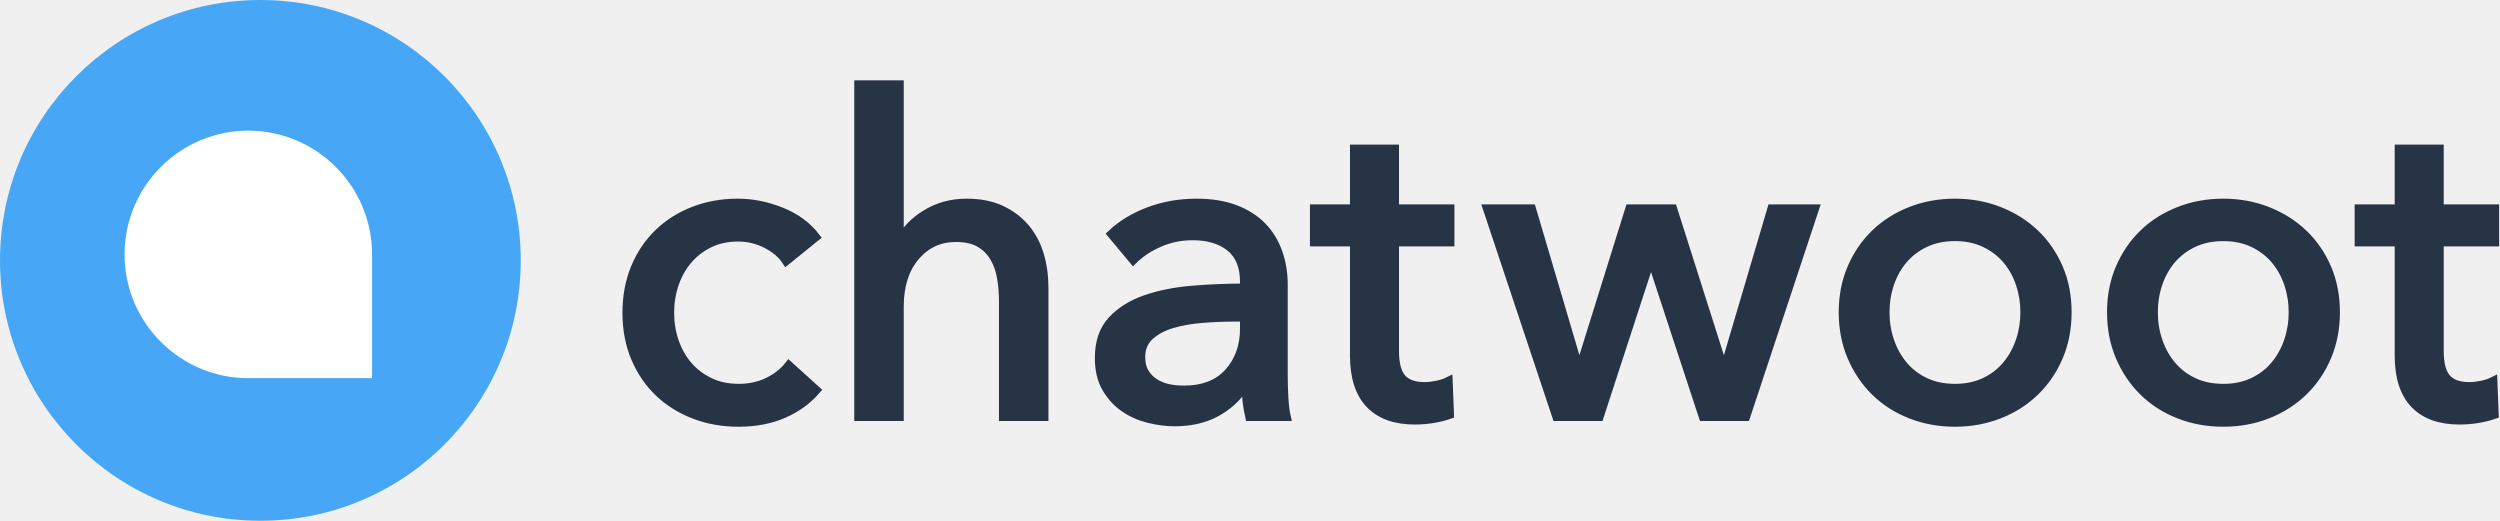
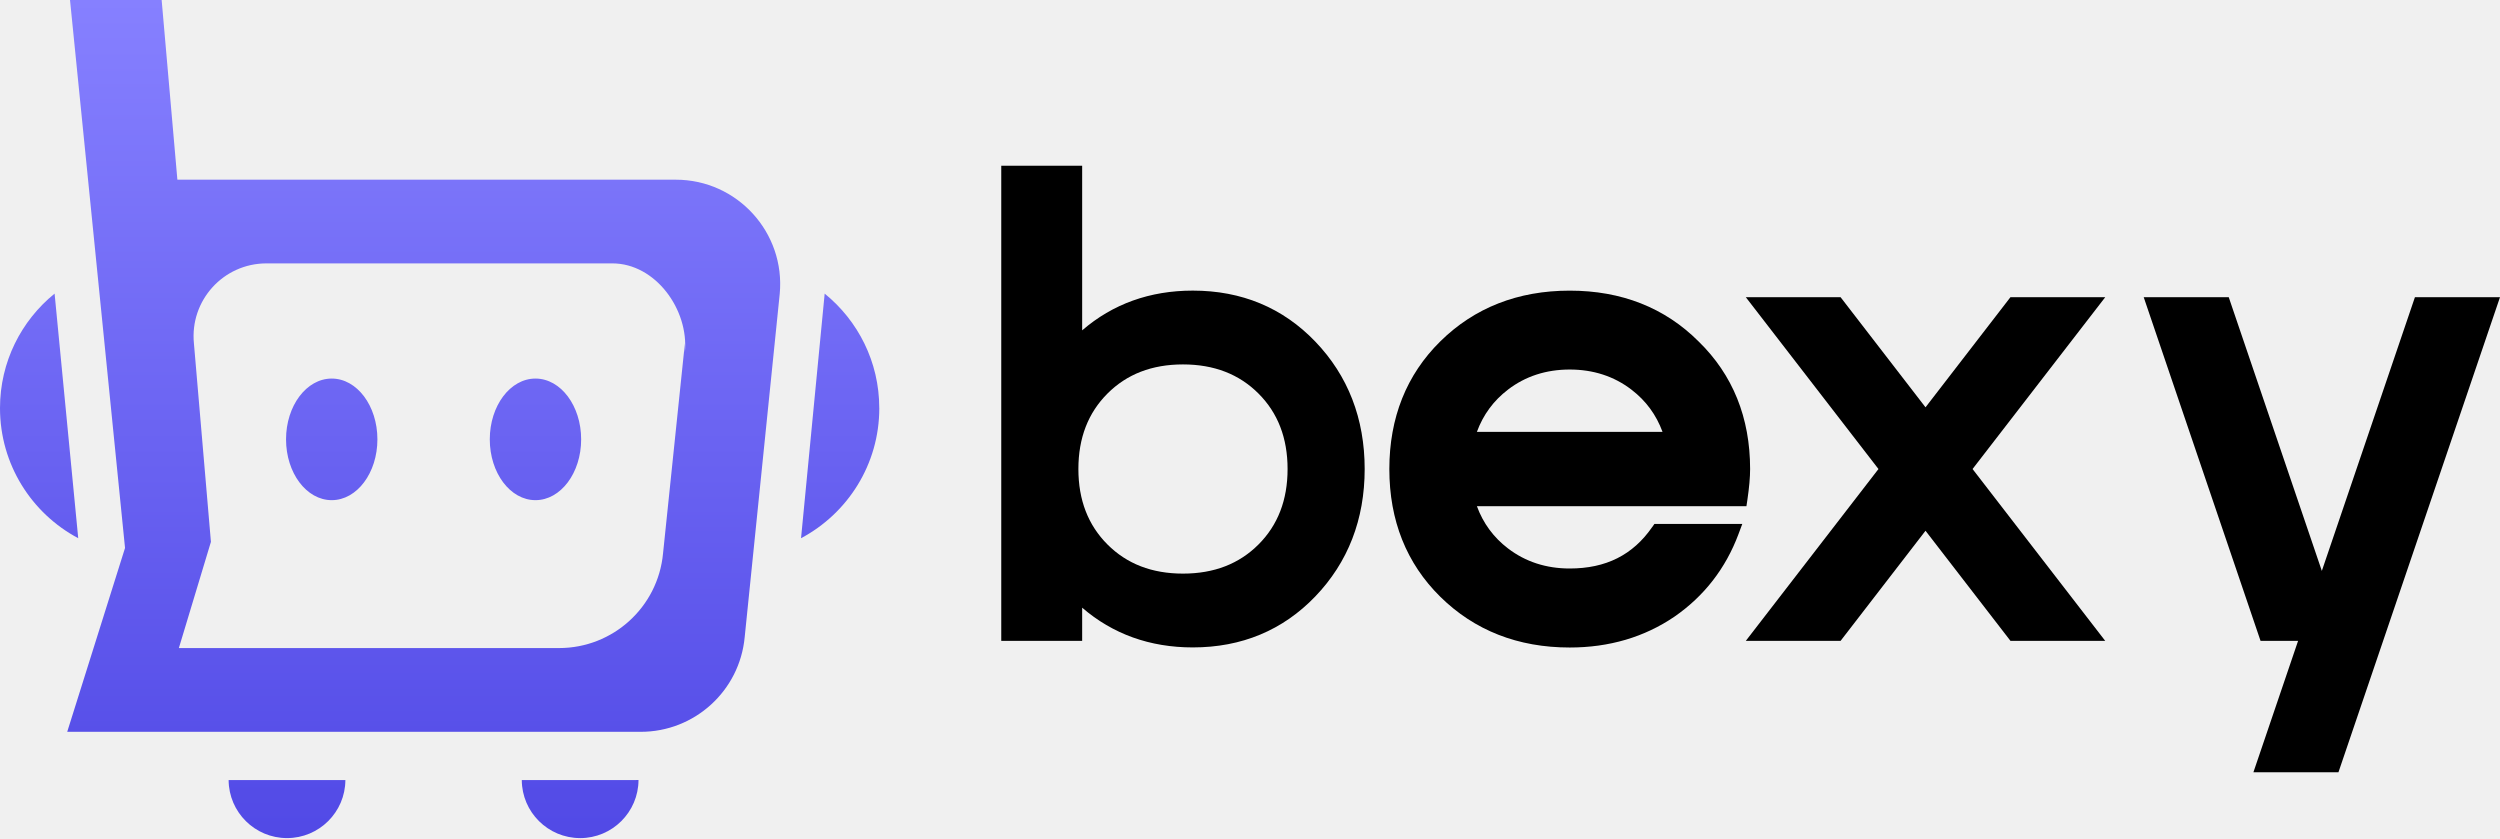
- <svg xmlns="http://www.w3.org/2000/svg" width="2458px" height="512px" viewBox="0 0 2458 512" version="1.1">
-   <g id="Logo" stroke="none" stroke-width="1" fill="none" fill-rule="evenodd">
-     <g id="on_white" fill-rule="nonzero">
-       <g id="woot-log">
-         <circle id="Oval" fill="#47A7F6" cx="256" cy="256" r="256" />
-         <path d="M362.808,368.808 L244.123,368.808 C178.699,368.808 125.457,315.562 125.457,250.122 C125.457,184.703 178.699,131.457 244.124,131.457 C309.565,131.457 362.808,184.703 362.808,250.122 L362.808,368.808 Z" id="Fill-1" stroke="#FFFFFF" stroke-width="6" fill="#FFFFFF" />
-       </g>
-       <path d="M772.982,256.848 C768.658,250.217 762.171,244.667 753.522,240.198 C744.872,235.73 735.647,233.495 725.844,233.495 C715.177,233.495 705.735,235.513 697.518,239.55 C689.302,243.586 682.31,248.992 676.544,255.767 C670.778,262.542 666.381,270.398 663.354,279.336 C660.327,288.273 658.813,297.643 658.813,307.446 C658.813,317.248 660.327,326.618 663.354,335.555 C666.381,344.493 670.778,352.349 676.544,359.124 C682.31,365.899 689.374,371.305 697.735,375.341 C706.095,379.378 715.609,381.396 726.277,381.396 C736.656,381.396 746.098,379.378 754.603,375.341 C763.108,371.305 770.099,365.827 775.577,358.908 L802.822,383.558 C794.173,393.649 783.361,401.505 770.387,407.127 C757.414,412.749 742.71,415.56 726.277,415.56 C710.42,415.56 695.789,412.965 682.382,407.776 C668.976,402.586 657.372,395.307 647.569,385.937 C637.767,376.567 630.055,365.251 624.433,351.989 C618.811,338.727 616,323.879 616,307.446 C616,291.3 618.739,276.597 624.217,263.335 C629.695,250.073 637.335,238.685 647.137,229.171 C656.939,219.657 668.544,212.305 681.95,207.115 C695.356,201.926 709.843,199.331 725.412,199.331 C739.827,199.331 754.17,202.214 768.441,207.98 C782.713,213.746 794.028,222.107 802.389,233.063 L772.982,256.848 Z M885.421,236.09 C890.322,225.999 898.683,217.35 910.504,210.143 C922.324,202.935 935.586,199.331 950.29,199.331 C963.552,199.331 974.94,201.565 984.454,206.034 C993.968,210.503 1001.896,216.485 1008.239,223.981 C1014.582,231.477 1019.267,240.27 1022.294,250.361 C1025.321,260.452 1026.835,271.263 1026.835,282.795 L1026.835,409.938 L986.184,409.938 L986.184,296.634 C986.184,288.273 985.535,280.345 984.238,272.849 C982.94,265.353 980.562,258.722 977.102,252.956 C973.643,247.19 968.958,242.577 963.047,239.117 C957.137,235.658 949.425,233.928 939.911,233.928 C923.766,233.928 910.504,240.054 900.125,252.307 C889.746,264.56 884.556,280.921 884.556,301.391 L884.556,409.938 L843.905,409.938 L843.905,83 L884.556,83 L884.556,236.09 L885.421,236.09 Z M1223.171,277.174 C1223.171,261.893 1218.558,250.577 1209.332,243.226 C1200.106,235.874 1187.853,232.198 1172.573,232.198 C1161.041,232.198 1150.157,234.432 1139.923,238.901 C1129.688,243.37 1121.111,249.064 1114.191,255.983 L1092.568,230.036 C1102.659,220.522 1114.984,213.026 1129.544,207.548 C1144.103,202.07 1159.743,199.331 1176.465,199.331 C1191.169,199.331 1203.926,201.421 1214.738,205.602 C1225.549,209.782 1234.415,215.476 1241.334,222.684 C1248.253,229.892 1253.443,238.396 1256.902,248.199 C1260.362,258.001 1262.092,268.524 1262.092,279.768 L1262.092,369.287 C1262.092,376.206 1262.308,383.486 1262.741,391.126 C1263.173,398.766 1263.966,405.037 1265.119,409.938 L1228.36,409.938 C1226.054,400.136 1224.9,390.333 1224.9,380.531 L1223.603,380.531 C1216.107,391.487 1206.665,399.991 1195.277,406.046 C1183.889,412.1 1170.411,415.128 1154.842,415.128 C1146.77,415.128 1138.337,414.046 1129.544,411.884 C1120.75,409.722 1112.75,406.19 1105.542,401.289 C1098.334,396.388 1092.352,389.901 1087.595,381.828 C1082.838,373.756 1080.46,363.809 1080.46,351.989 C1080.46,336.42 1084.64,324.095 1093.001,315.014 C1101.362,305.932 1112.317,299.013 1125.868,294.256 C1139.418,289.499 1154.698,286.399 1171.708,284.958 C1188.718,283.516 1205.872,282.795 1223.171,282.795 L1223.171,277.174 Z M1213.224,312.203 C1203.133,312.203 1192.682,312.635 1181.871,313.5 C1171.059,314.365 1161.257,316.095 1152.464,318.689 C1143.67,321.284 1136.391,325.176 1130.625,330.366 C1124.859,335.555 1121.976,342.475 1121.976,351.124 C1121.976,357.178 1123.201,362.224 1125.651,366.26 C1128.102,370.296 1131.345,373.612 1135.382,376.206 C1139.418,378.801 1143.887,380.603 1148.788,381.612 C1153.689,382.621 1158.734,383.126 1163.924,383.126 C1182.952,383.126 1197.584,377.432 1207.818,366.044 C1218.053,354.655 1223.171,340.312 1223.171,323.014 L1223.171,312.203 L1213.224,312.203 Z M1425.993,238.252 L1371.504,238.252 L1371.504,345.069 C1371.504,357.467 1373.81,366.332 1378.423,371.666 C1383.036,376.999 1390.388,379.666 1400.478,379.666 C1404.226,379.666 1408.263,379.234 1412.587,378.369 C1416.912,377.504 1420.804,376.206 1424.264,374.477 L1425.561,407.776 C1420.66,409.506 1415.254,410.875 1409.344,411.884 C1403.433,412.893 1397.307,413.398 1390.964,413.398 C1371.648,413.398 1356.872,408.064 1346.637,397.397 C1336.402,386.729 1331.285,370.729 1331.285,349.394 L1331.285,238.252 L1291.931,238.252 L1291.931,204.953 L1331.285,204.953 L1331.285,146.139 L1371.504,146.139 L1371.504,204.953 L1425.993,204.953 L1425.993,238.252 Z M1506.078,204.953 L1552.351,361.503 L1553.216,361.503 L1602.083,204.953 L1644.897,204.953 L1694.629,361.503 L1695.494,361.503 L1741.767,204.953 L1784.581,204.953 L1716.685,409.938 L1674.304,409.938 L1623.706,255.983 L1622.841,255.983 L1572.676,409.938 L1530.295,409.938 L1461.967,204.953 L1506.078,204.953 Z M2032.811,307.013 C2032.811,322.87 2030,337.429 2024.378,350.691 C2018.756,363.953 2010.972,375.413 2001.026,385.072 C1991.079,394.73 1979.331,402.226 1965.78,407.56 C1952.23,412.893 1937.671,415.56 1922.102,415.56 C1906.534,415.56 1891.974,412.893 1878.424,407.56 C1864.873,402.226 1853.197,394.73 1843.395,385.072 C1833.592,375.413 1825.88,363.953 1820.258,350.691 C1814.636,337.429 1811.825,322.87 1811.825,307.013 C1811.825,291.156 1814.636,276.669 1820.258,263.551 C1825.88,250.433 1833.592,239.117 1843.395,229.603 C1853.197,220.089 1864.873,212.665 1878.424,207.332 C1891.974,201.998 1906.534,199.331 1922.102,199.331 C1937.671,199.331 1952.23,201.998 1965.78,207.332 C1979.331,212.665 1991.079,220.089 2001.026,229.603 C2010.972,239.117 2018.756,250.433 2024.378,263.551 C2030,276.669 2032.811,291.156 2032.811,307.013 Z M1990.43,307.013 C1990.43,297.211 1988.917,287.841 1985.89,278.903 C1982.862,269.966 1978.466,262.11 1972.7,255.334 C1966.934,248.559 1959.798,243.154 1951.293,239.117 C1942.788,235.081 1933.058,233.063 1922.102,233.063 C1911.146,233.063 1901.416,235.081 1892.911,239.117 C1884.406,243.154 1877.271,248.559 1871.505,255.334 C1865.738,262.11 1861.342,269.966 1858.315,278.903 C1855.287,287.841 1853.774,297.211 1853.774,307.013 C1853.774,316.816 1855.287,326.185 1858.315,335.123 C1861.342,344.06 1865.738,351.989 1871.505,358.908 C1877.271,365.827 1884.406,371.305 1892.911,375.341 C1901.416,379.378 1911.146,381.396 1922.102,381.396 C1933.058,381.396 1942.788,379.378 1951.293,375.341 C1959.798,371.305 1966.934,365.827 1972.7,358.908 C1978.466,351.989 1982.862,344.06 1985.89,335.123 C1988.917,326.185 1990.43,316.816 1990.43,307.013 Z M2296.611,307.013 C2296.611,322.87 2293.8,337.429 2288.178,350.691 C2282.556,363.953 2274.771,375.413 2264.825,385.072 C2254.878,394.73 2243.13,402.226 2229.58,407.56 C2216.029,412.893 2201.47,415.56 2185.901,415.56 C2170.333,415.56 2155.774,412.893 2142.223,407.56 C2128.673,402.226 2116.996,394.73 2107.194,385.072 C2097.392,375.413 2089.68,363.953 2084.058,350.691 C2078.436,337.429 2075.625,322.87 2075.625,307.013 C2075.625,291.156 2078.436,276.669 2084.058,263.551 C2089.68,250.433 2097.392,239.117 2107.194,229.603 C2116.996,220.089 2128.673,212.665 2142.223,207.332 C2155.774,201.998 2170.333,199.331 2185.901,199.331 C2201.47,199.331 2216.029,201.998 2229.58,207.332 C2243.13,212.665 2254.878,220.089 2264.825,229.603 C2274.771,239.117 2282.556,250.433 2288.178,263.551 C2293.8,276.669 2296.611,291.156 2296.611,307.013 Z M2254.23,307.013 C2254.23,297.211 2252.716,287.841 2249.689,278.903 C2246.662,269.966 2242.265,262.11 2236.499,255.334 C2230.733,248.559 2223.597,243.154 2215.092,239.117 C2206.587,235.081 2196.857,233.063 2185.901,233.063 C2174.946,233.063 2165.215,235.081 2156.71,239.117 C2148.205,243.154 2141.07,248.559 2135.304,255.334 C2129.538,262.11 2125.141,269.966 2122.114,278.903 C2119.087,287.841 2117.573,297.211 2117.573,307.013 C2117.573,316.816 2119.087,326.185 2122.114,335.123 C2125.141,344.06 2129.538,351.989 2135.304,358.908 C2141.07,365.827 2148.205,371.305 2156.71,375.341 C2165.215,379.378 2174.946,381.396 2185.901,381.396 C2196.857,381.396 2206.587,379.378 2215.092,375.341 C2223.597,371.305 2230.733,365.827 2236.499,358.908 C2242.265,351.989 2246.662,344.06 2249.689,335.123 C2252.716,326.185 2254.23,316.816 2254.23,307.013 Z M2453.16,238.252 L2398.671,238.252 L2398.671,345.069 C2398.671,357.467 2400.977,366.332 2405.59,371.666 C2410.203,376.999 2417.554,379.666 2427.645,379.666 C2431.393,379.666 2435.429,379.234 2439.754,378.369 C2444.079,377.504 2447.971,376.206 2451.43,374.477 L2452.728,407.776 C2447.827,409.506 2442.421,410.875 2436.511,411.884 C2430.6,412.893 2424.474,413.398 2418.131,413.398 C2398.815,413.398 2384.039,408.064 2373.804,397.397 C2363.569,386.729 2358.452,370.729 2358.452,349.394 L2358.452,238.252 L2319.098,238.252 L2319.098,204.953 L2358.452,204.953 L2358.452,146.139 L2398.671,146.139 L2398.671,204.953 L2453.16,204.953 L2453.16,238.252 Z" id="chatwoot" stroke="#273445" stroke-width="8" fill="#273444" />
+ <svg xmlns="http://www.w3.org/2000/svg" id="Layer_2" viewBox="0 0 821.99 275.57">
+   <defs>
+     <linearGradient id="linear-gradient" x1="144.555" y1="-11.82" x2="144.555" y2="274.68" gradientTransform="translate(0 274.6802) scale(1 -1)" gradientUnits="userSpaceOnUse">
+       <stop offset="0" stop-color="#4f47e5" />
+       <stop offset="1" stop-color="#8680ff" />
+     </linearGradient>
+   </defs>
+   <g id="Components">
+     <g id="_37de8956-5822-43e3-8c12-f78bebfc84d5_1">
+       <path d="M222.19,59.07H58.32L53.15,0h-30.13l18.09,180.17-19.01,60.45h188.57c17.72,0,32.53-13.49,34.18-31.13l11.52-112.86c1.89-20.14-13.96-37.55-34.18-37.55v-.01ZM225.19,112.84l-7.19,69.17c-1.68,17.62-16.48,31.07-34.18,31.07H58.81l10.54-34.92-5.59-65.27c-1.38-14.1,9.69-26.29,23.85-26.29h113.73c14.14,0,25.2,15.17,23.85,29.25v-3.01ZM109.07,164.45c8.29,0,15.02-8.95,15.02-19.99s-6.72-19.99-15.02-19.99-15.02,8.95-15.02,19.99,6.72,19.99,15.02,19.99ZM191.08,144.46c0,11.04-6.72,19.99-15.02,19.99s-15.02-8.95-15.02-19.99,6.72-19.99,15.02-19.99,15.02,8.95,15.02,19.99ZM289.11,134.18c0,18.55-10.42,34.64-25.73,42.78l7.77-80.42c10.95,8.89,17.95,22.43,17.95,37.63l.01.01ZM25.72,176.96C10.41,168.82,0,152.72,0,134.18c0-15.21,7-28.76,17.95-37.64l7.77,80.42ZM94.37,275.56c10.57,0,19.14-8.54,19.19-19.08h-38.39c.06,10.55,8.63,19.08,19.19,19.08h.01ZM190.75,275.56c-10.57,0-19.14-8.53-19.19-19.08h37.12c.22,0,.43,0,.64-.01.21,0,.42-.01.62-.01-.04,10.55-8.62,19.11-19.19,19.11v-.01Z" style="fill:url(#linear-gradient); fill-rule:evenodd; stroke-width:0px;" />
+       <path d="M794.02,97.71l-30.61,90-30.04-88.31-.57-1.69h-27.96l38.42,113.01h12.34l-14.69,43.2h27.96l53.12-156.21h-27.97Z" style="fill:#000000; stroke-width:0px;" />
+       <path d="M661.03,97.71l-27.93,36.21-27.93-36.21h-31.16l43.62,56.5-43.62,56.51h31.16l27.93-36.21,27.94,36.21h31.15l-43.62-56.51,43.63-56.5h-31.17Z" style="fill:#000000; stroke-width:0px;" />
+       <path d="M543.22,173.31c-6.33,9.16-15.2,13.61-27.11,13.61-7.72,0-14.53-2.21-20.23-6.56l-.07-.05c-4.72-3.6-8.15-8.26-10.21-13.87h88.62l.32-2.13c.59-3.99.89-7.39.89-10.09,0-16.9-5.7-31.02-16.94-41.95-11.09-11.09-25.35-16.71-42.37-16.71s-31.35,5.62-42.58,16.71c-11.1,10.95-16.73,25.07-16.73,41.96s5.63,31.01,16.73,41.96c11.23,11.08,25.56,16.71,42.58,16.71,12.98,0,24.58-3.42,34.47-10.17,9.75-6.75,16.81-15.87,21.01-27.1l1.26-3.37h-28.89l-.75,1.08v-.03ZM495.81,128.11c5.72-4.39,12.55-6.61,20.3-6.61s14.58,2.22,20.3,6.61l.1.08c4.67,3.59,8.07,8.22,10.12,13.8h-61.03c2.06-5.62,5.49-10.28,10.22-13.88h-.01Z" style="fill:#000000; stroke-width:0px;" />
+       <path d="M392.19,95.55c-14.11,0-26.33,4.39-36.38,13.07v-54.12h-26.6v156.21h26.6v-10.91c10.05,8.68,22.28,13.07,36.38,13.07,16.05,0,29.59-5.64,40.26-16.75,10.78-11.23,16.25-25.33,16.25-41.91s-5.47-30.68-16.25-41.91c-10.67-11.12-24.21-16.75-40.25-16.75h-.01ZM413.78,179.03c-6.36,6.36-14.6,9.57-24.82,9.57s-18.46-3.21-24.82-9.57c-6.36-6.36-9.57-14.6-9.57-24.82s3.21-18.46,9.57-24.82c6.36-6.36,14.6-9.57,24.82-9.57s18.46,3.21,24.82,9.57c6.36,6.36,9.57,14.6,9.57,24.82s-3.21,18.46-9.57,24.82Z" style="fill:#000000; stroke-width:0px;" />
    </g>
  </g>
</svg>
